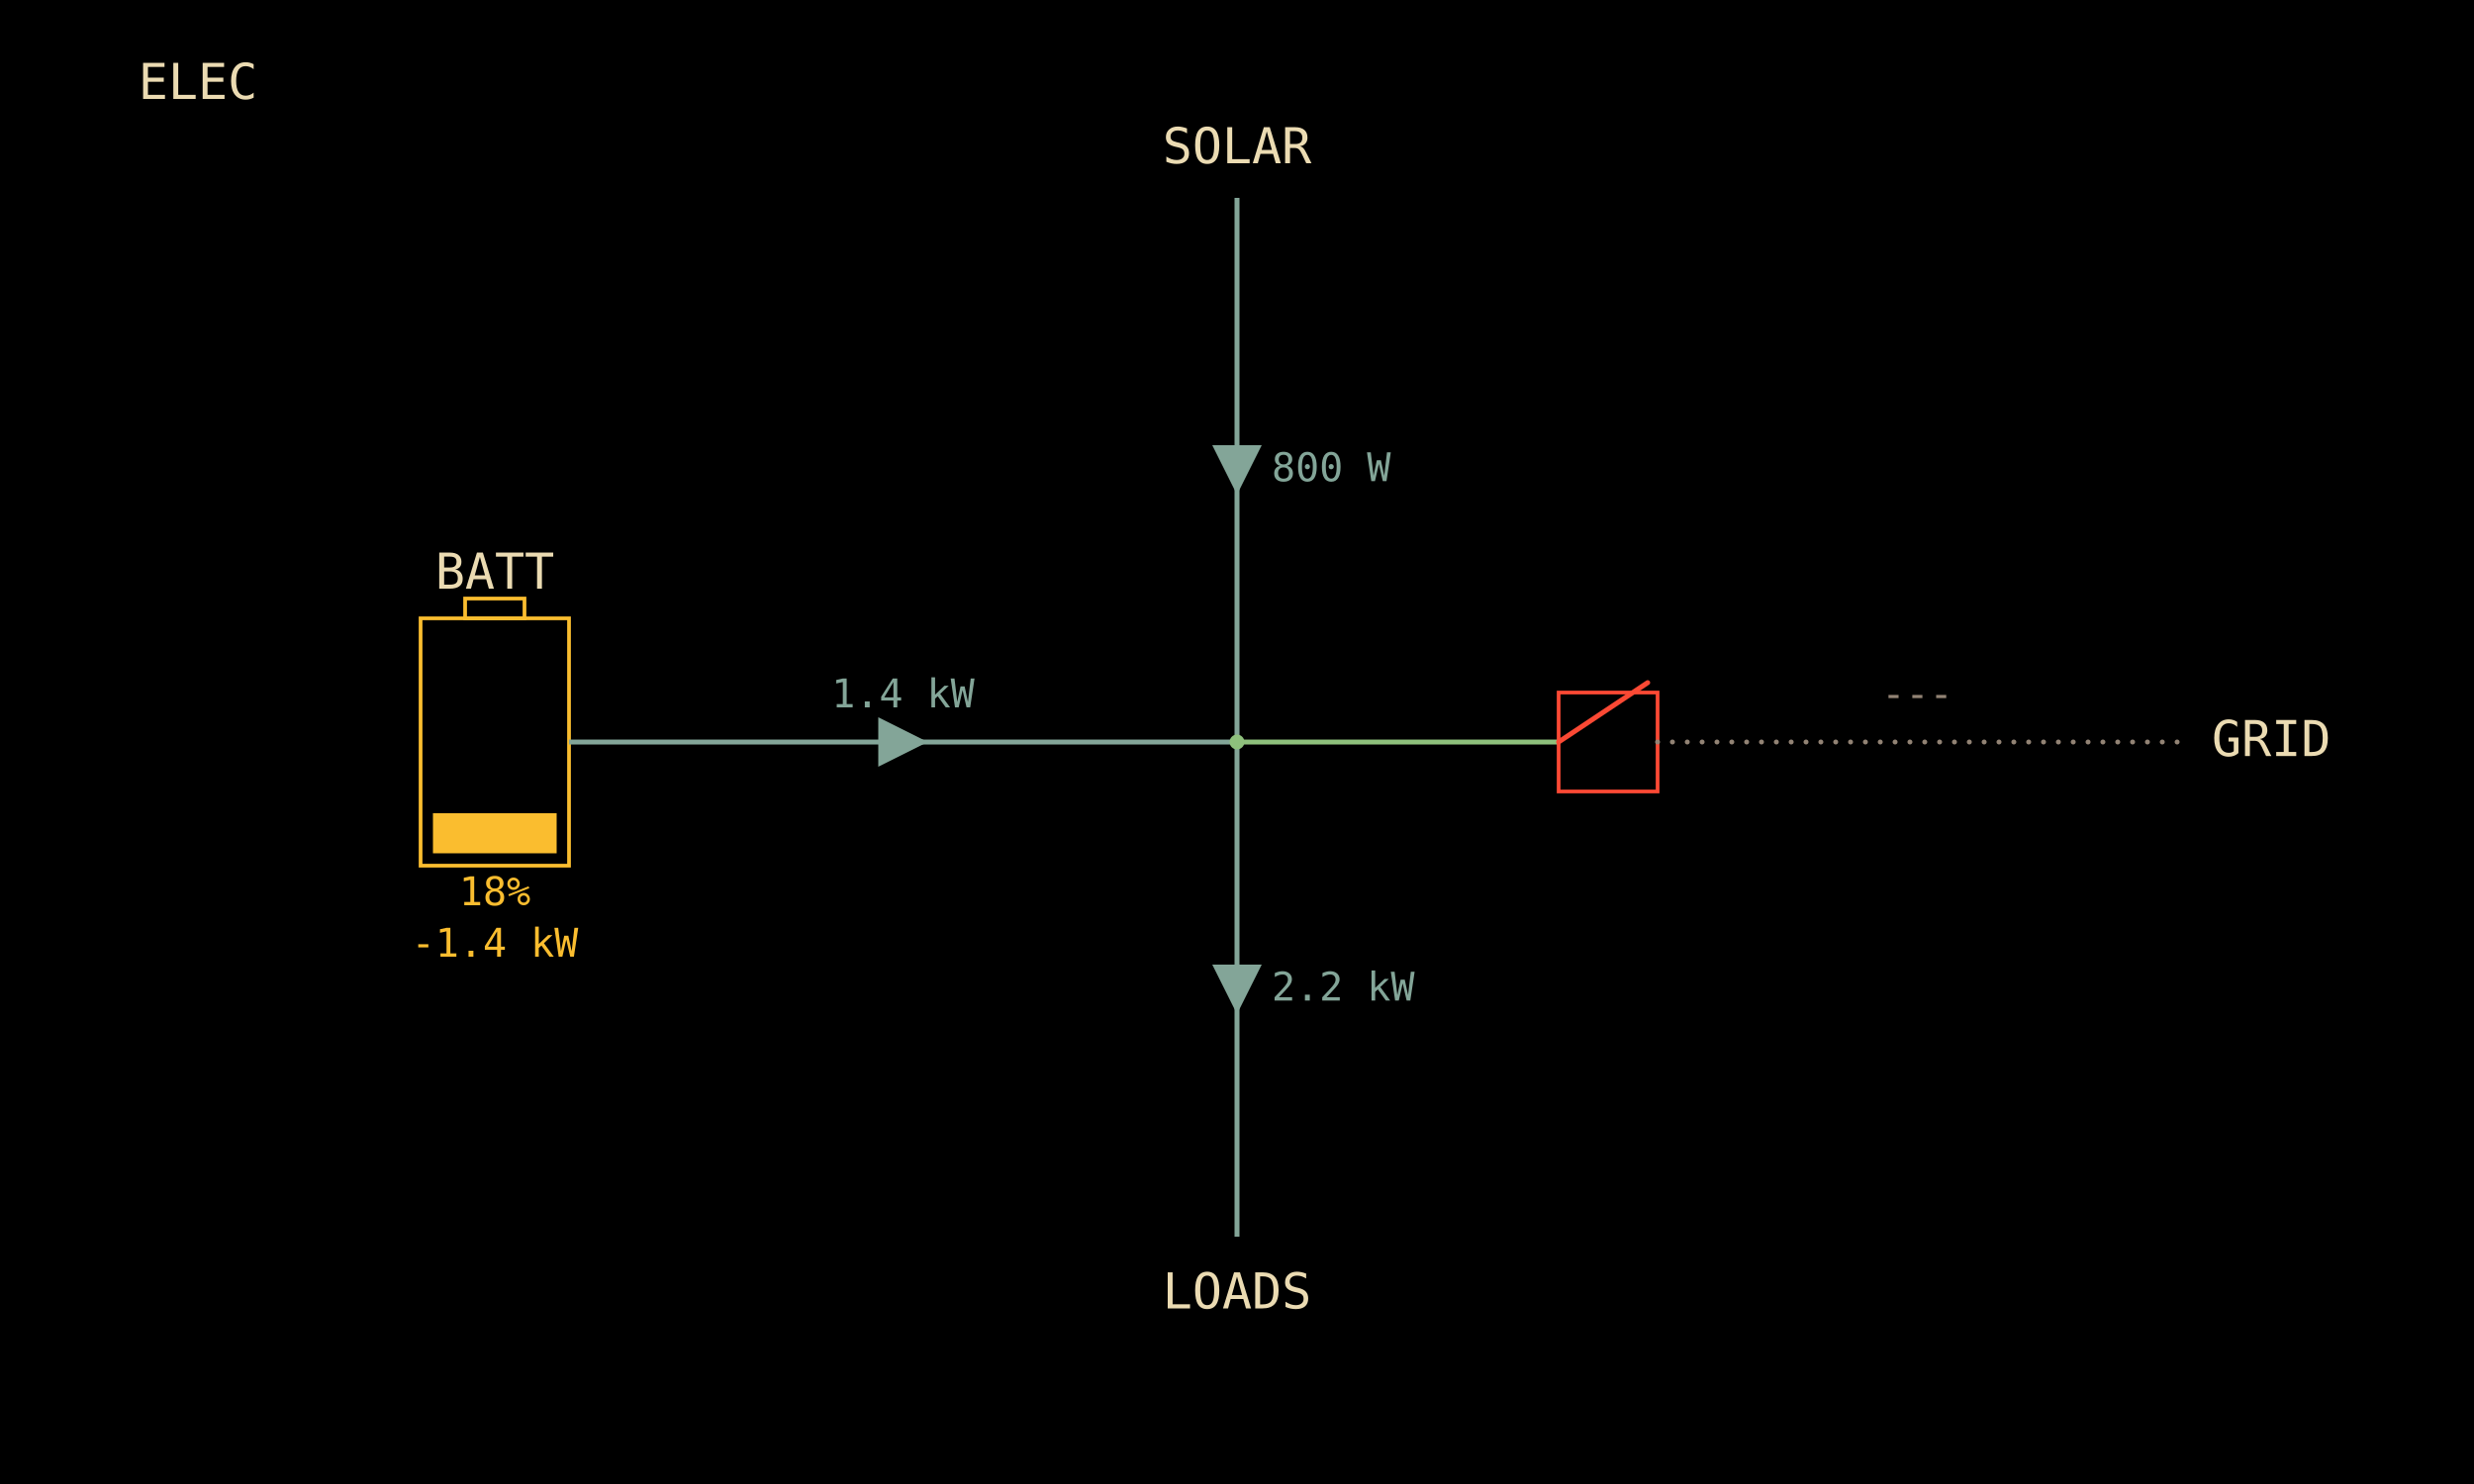
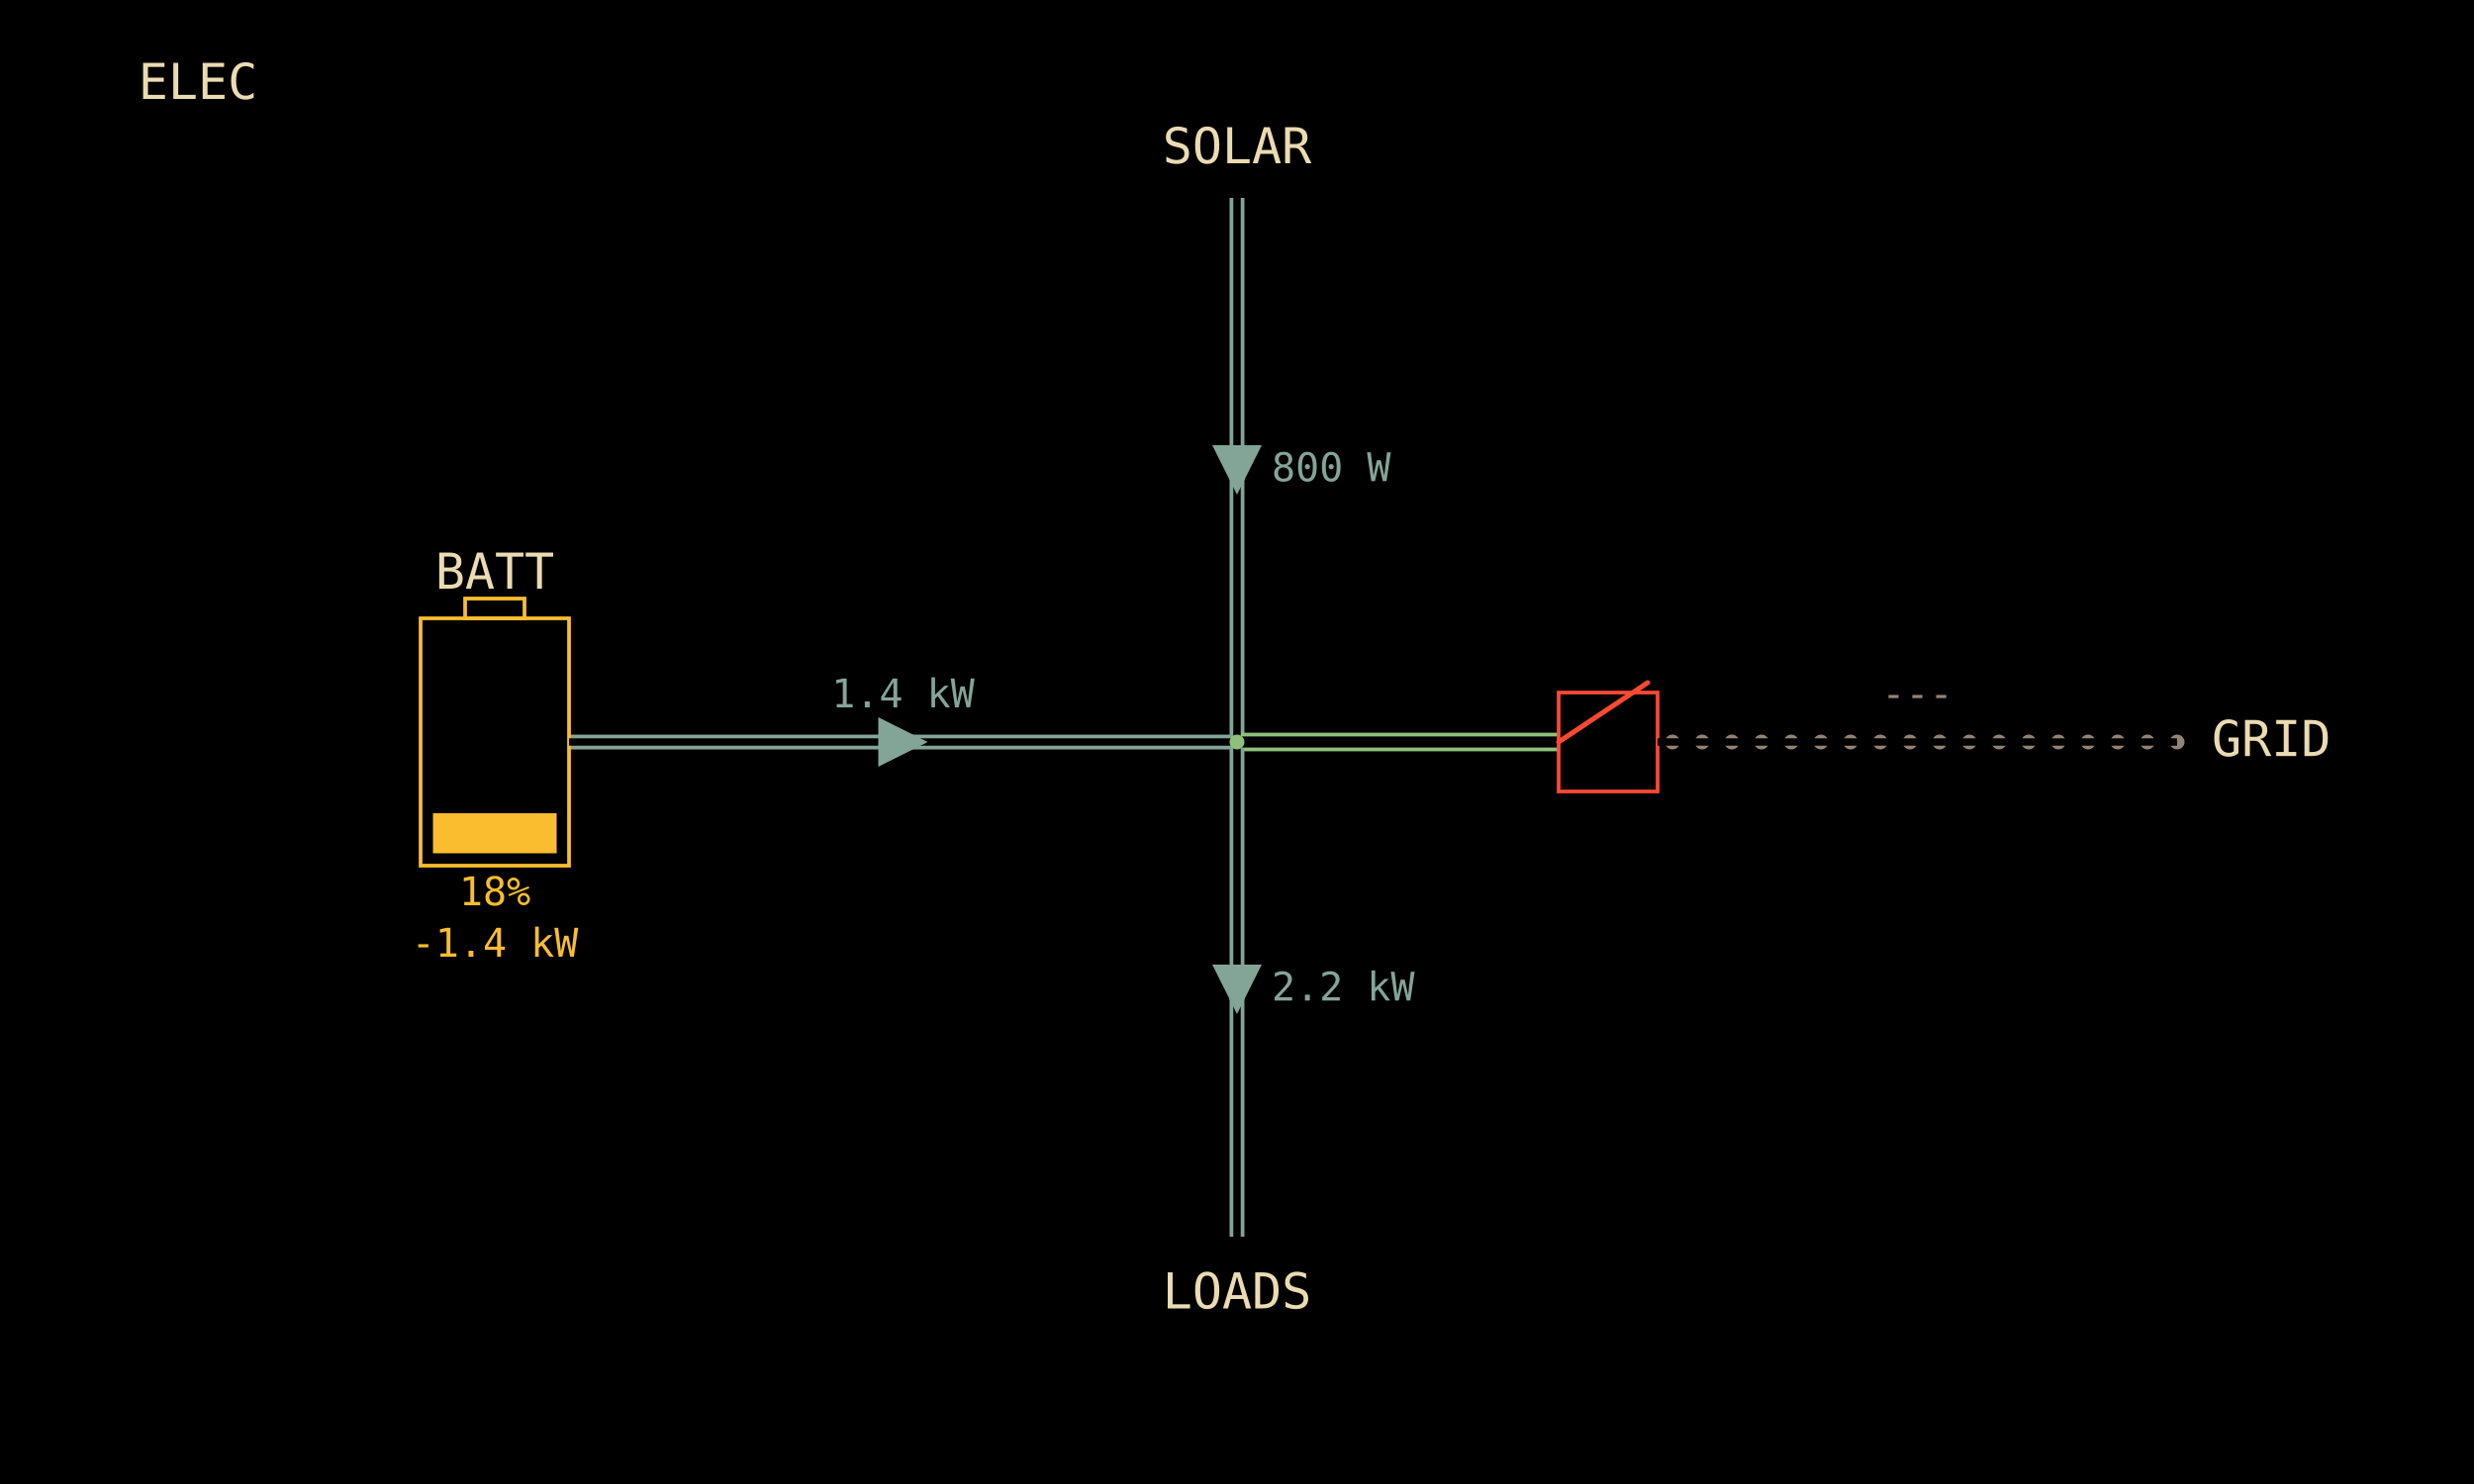
<svg xmlns="http://www.w3.org/2000/svg" viewBox="0 0 1000 600" width="1280" height="768" data-page="electrical" data-theme="mirror">
  <rect x="0" y="0" width="1000" height="600" fill="#000000" />
+   <g id="casings">
+     <g data-for="solar">
+       <polyline points="500,80 500,300" fill="none" stroke="#83a598" stroke-width="6" stroke-linejoin="round" />
+     </g>
+     <g data-for="battery_feed">
+       <polyline points="500,300 230,300" fill="none" stroke="#83a598" stroke-width="6" stroke-linejoin="round" />
+     </g>
+     <g data-for="bus_tie">
+       <polyline points="500,300 630,300" fill="none" stroke="#8ec07c" stroke-width="7.5" stroke-linejoin="round" />
+     </g>
+     <g data-for="grid">
+       <polyline points="880,300 670,300" fill="none" stroke="#928374" stroke-width="6" stroke-dasharray="0 12" stroke-linecap="round" stroke-linejoin="round" />
+     </g>
+     <g data-for="loads">
+       <polyline points="500,300 500,500" fill="none" stroke="#83a598" stroke-width="6" stroke-linejoin="round" />
+     </g>
+   </g>
  <g id="title">
    <text x="80" y="40" text-anchor="middle" font-family="DejaVu Sans Mono, monospace" font-size="20" fill="#ebdbb2">ELEC</text>
  </g>
  <g id="solar">
-     <polyline points="500,80 500,300" fill="none" stroke="#83a598" stroke-width="2" stroke-linejoin="round" />
+     <polyline points="500,80 500,300" fill="none" stroke="#000000" stroke-width="3" stroke-linejoin="round" />
    <polygon points="500,200 490,180 510,180" fill="#83a598" />
    <text x="500" y="66" text-anchor="middle" font-family="DejaVu Sans Mono, monospace" font-size="20" fill="#ebdbb2">SOLAR</text>
    <text x="514" y="190" text-anchor="start" dominant-baseline="middle" font-family="DejaVu Sans Mono, monospace" font-size="16" fill="#83a598">800 W</text>
  </g>
  <g id="battery">
    <rect x="170" y="250" width="60" height="100" fill="none" stroke="#fabd2f" stroke-width="1.5" />
    <rect x="188" y="242" width="24" height="8" fill="none" stroke="#fabd2f" stroke-width="1.5" />
    <rect x="175" y="328.8" width="50" height="16.2" fill="#fabd2f" />
    <text x="200" y="238" text-anchor="middle" font-family="DejaVu Sans Mono, monospace" font-size="20" fill="#ebdbb2">BATT</text>
    <text x="200" y="366" text-anchor="middle" font-family="DejaVu Sans Mono, monospace" font-size="16" fill="#fabd2f">18%</text>
    <text x="200" y="386.8" text-anchor="middle" font-family="DejaVu Sans Mono, monospace" font-size="16" fill="#fabd2f">-1.4 kW</text>
  </g>
  <g id="battery_feed">
-     <polyline points="500,300 230,300" fill="none" stroke="#83a598" stroke-width="2" stroke-linejoin="round" />
+     <polyline points="500,300 230,300" fill="none" stroke="#000000" stroke-width="3" stroke-linejoin="round" />
    <polygon points="375,300 355,310 355,290" fill="#83a598" />
    <text x="365" y="286" text-anchor="middle" font-family="DejaVu Sans Mono, monospace" font-size="16" fill="#83a598">1.4 kW</text>
  </g>
  <g id="bus_tie">
-     <polyline points="500,300 630,300" fill="none" stroke="#8ec07c" stroke-width="2" stroke-linejoin="round" />
+     <polyline points="500,300 630,300" fill="none" stroke="#000000" stroke-width="4.5" stroke-linejoin="round" />
  </g>
  <g id="main_breaker">
    <g>
      <rect x="630" y="280" width="40" height="40" fill="none" stroke="#fb4934" stroke-width="1.5" />
      <line x1="630" y1="300" x2="666" y2="276" stroke="#fb4934" stroke-width="2" stroke-linecap="round" />
    </g>
  </g>
  <g id="grid">
-     <polyline points="880,300 670,300" fill="none" stroke="#928374" stroke-width="2" stroke-dasharray="0 6" stroke-linecap="round" stroke-linejoin="round" />
+     <polyline points="880,300 670,300" fill="none" stroke="#000000" stroke-width="3" stroke-linejoin="round" />
    <text x="894" y="300" text-anchor="start" dominant-baseline="middle" font-family="DejaVu Sans Mono, monospace" font-size="20" fill="#ebdbb2">GRID</text>
    <text x="775" y="286" text-anchor="middle" font-family="DejaVu Sans Mono, monospace" font-size="16" fill="#928374">---</text>
  </g>
  <g id="loads">
-     <polyline points="500,300 500,500" fill="none" stroke="#83a598" stroke-width="2" stroke-linejoin="round" />
+     <polyline points="500,300 500,500" fill="none" stroke="#000000" stroke-width="3" stroke-linejoin="round" />
    <polygon points="500,410 490,390 510,390" fill="#83a598" />
    <text x="500" y="529" text-anchor="middle" font-family="DejaVu Sans Mono, monospace" font-size="20" fill="#ebdbb2">LOADS</text>
    <text x="514" y="400" text-anchor="start" dominant-baseline="middle" font-family="DejaVu Sans Mono, monospace" font-size="16" fill="#83a598">2.2 kW</text>
  </g>
  <g id="bus">
    <circle cx="500" cy="300" r="3" fill="#8ec07c" />
  </g>
</svg>
